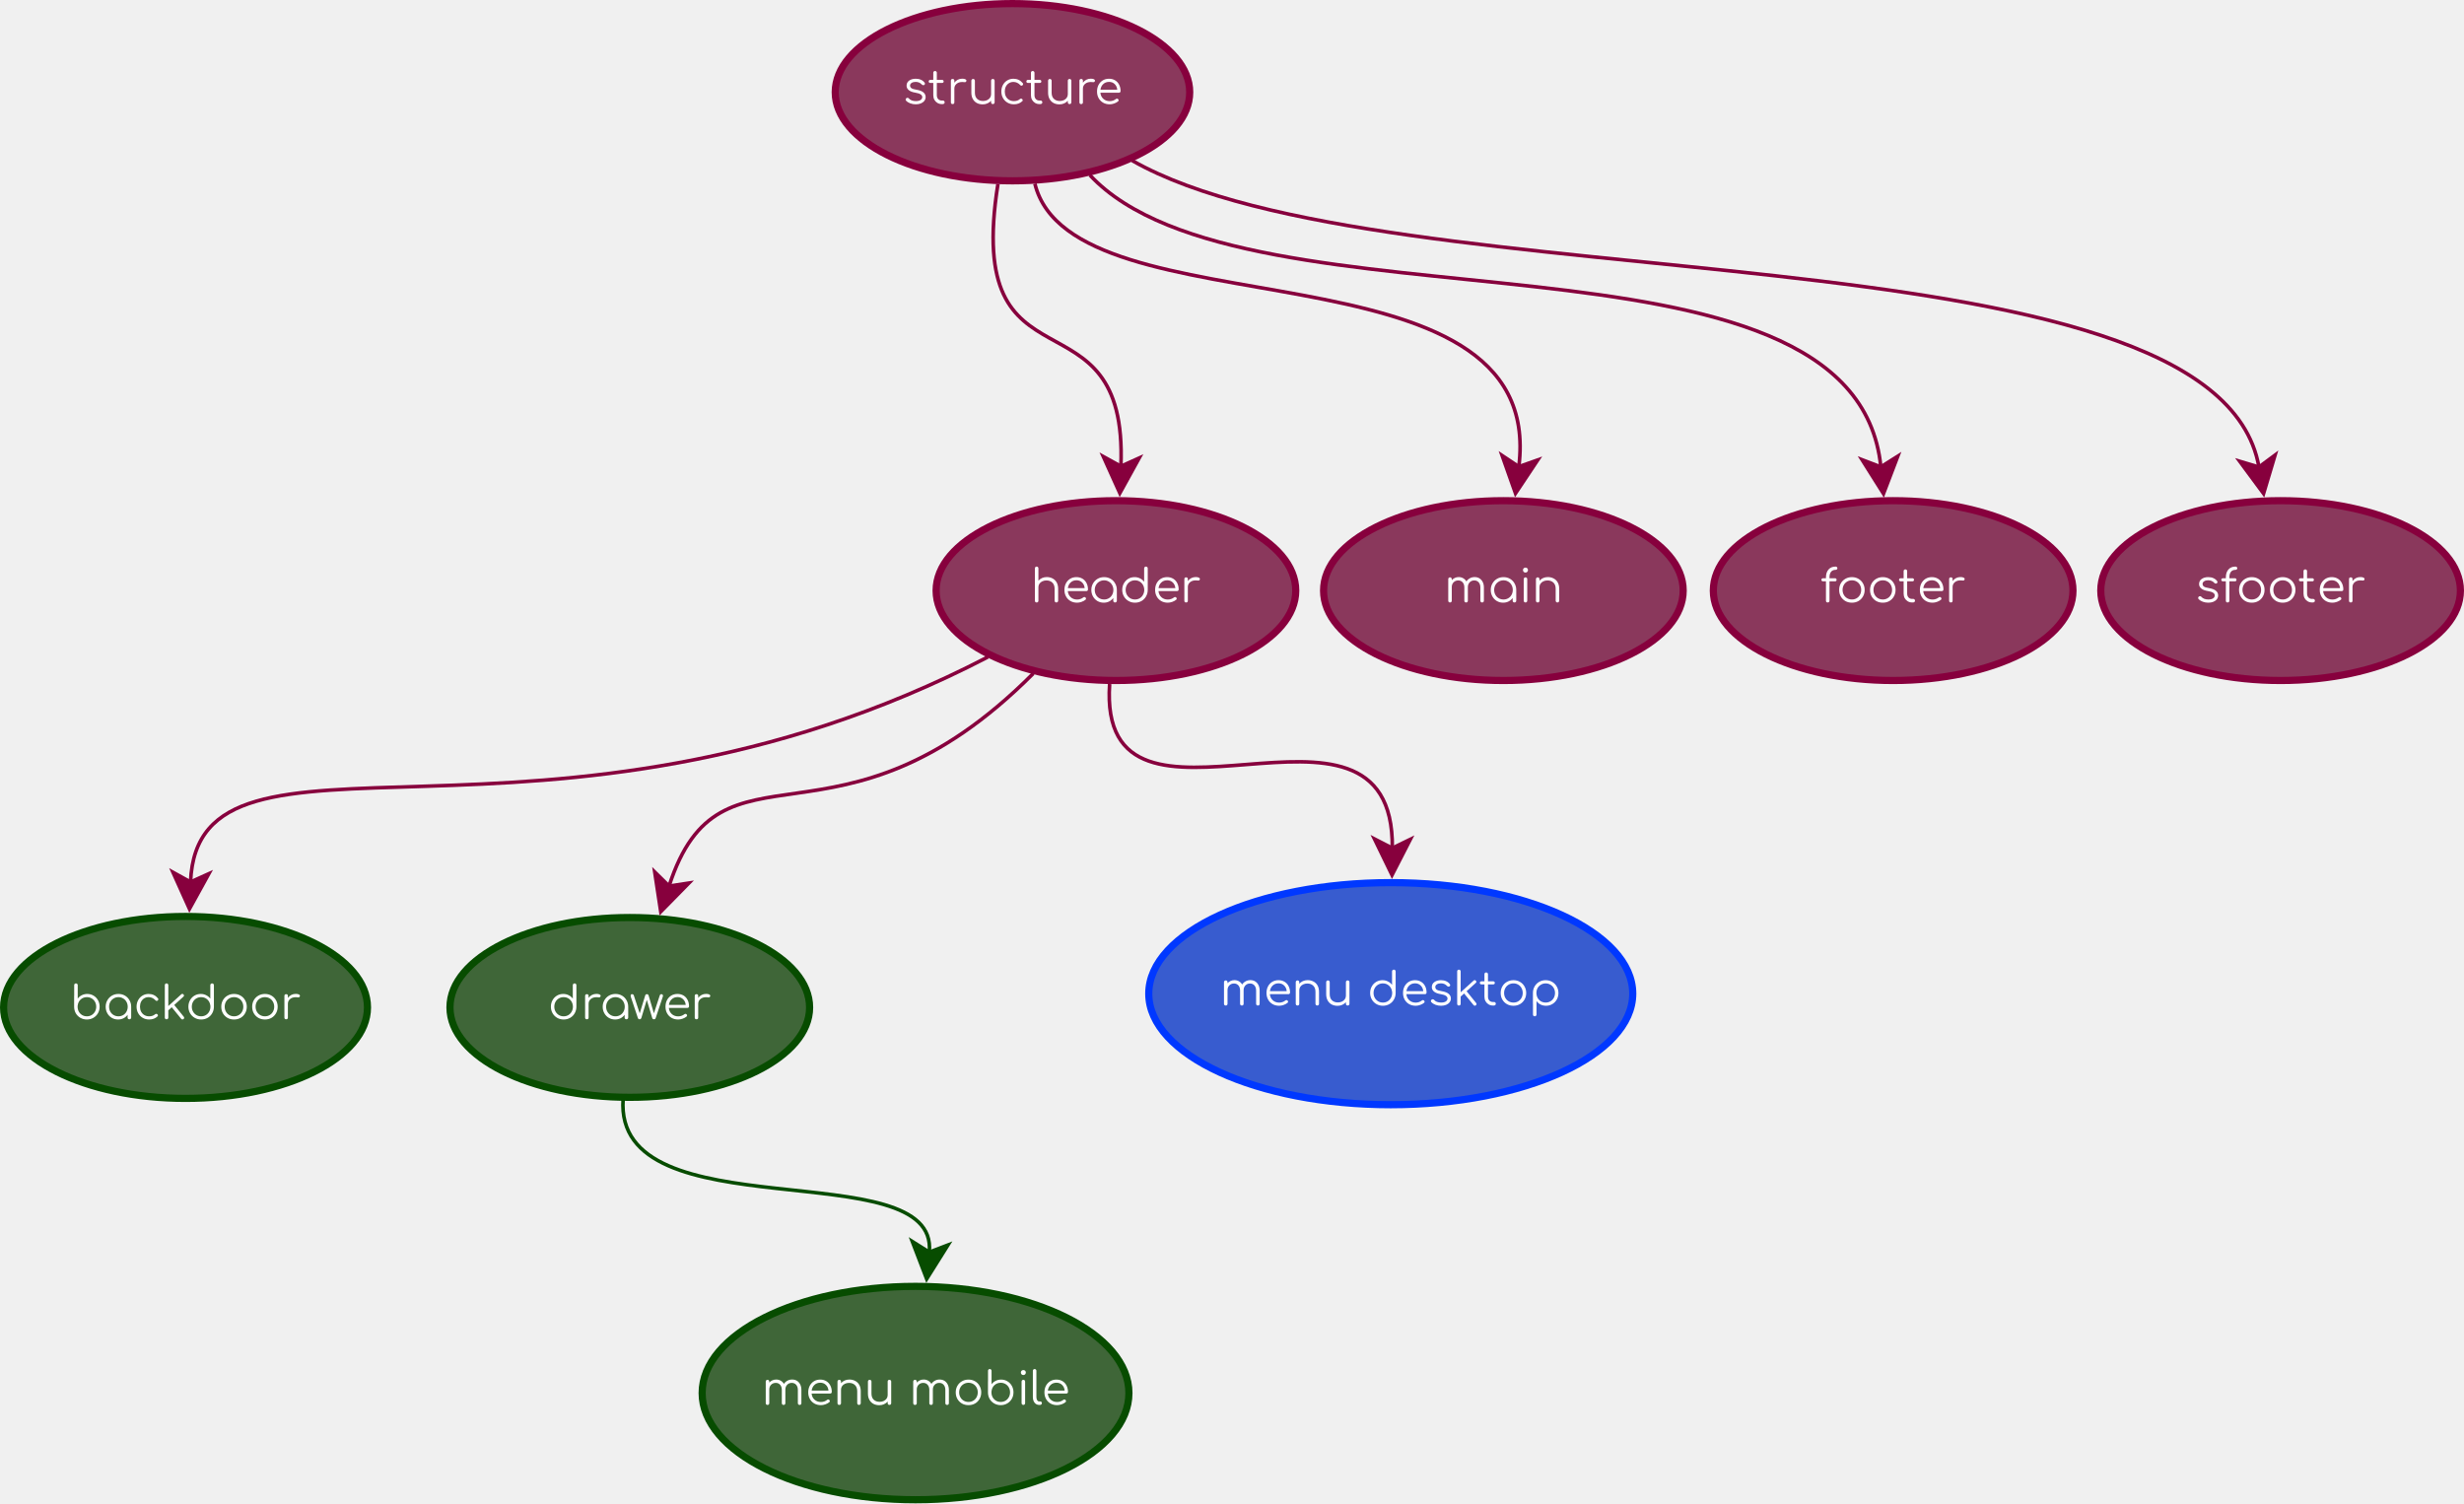
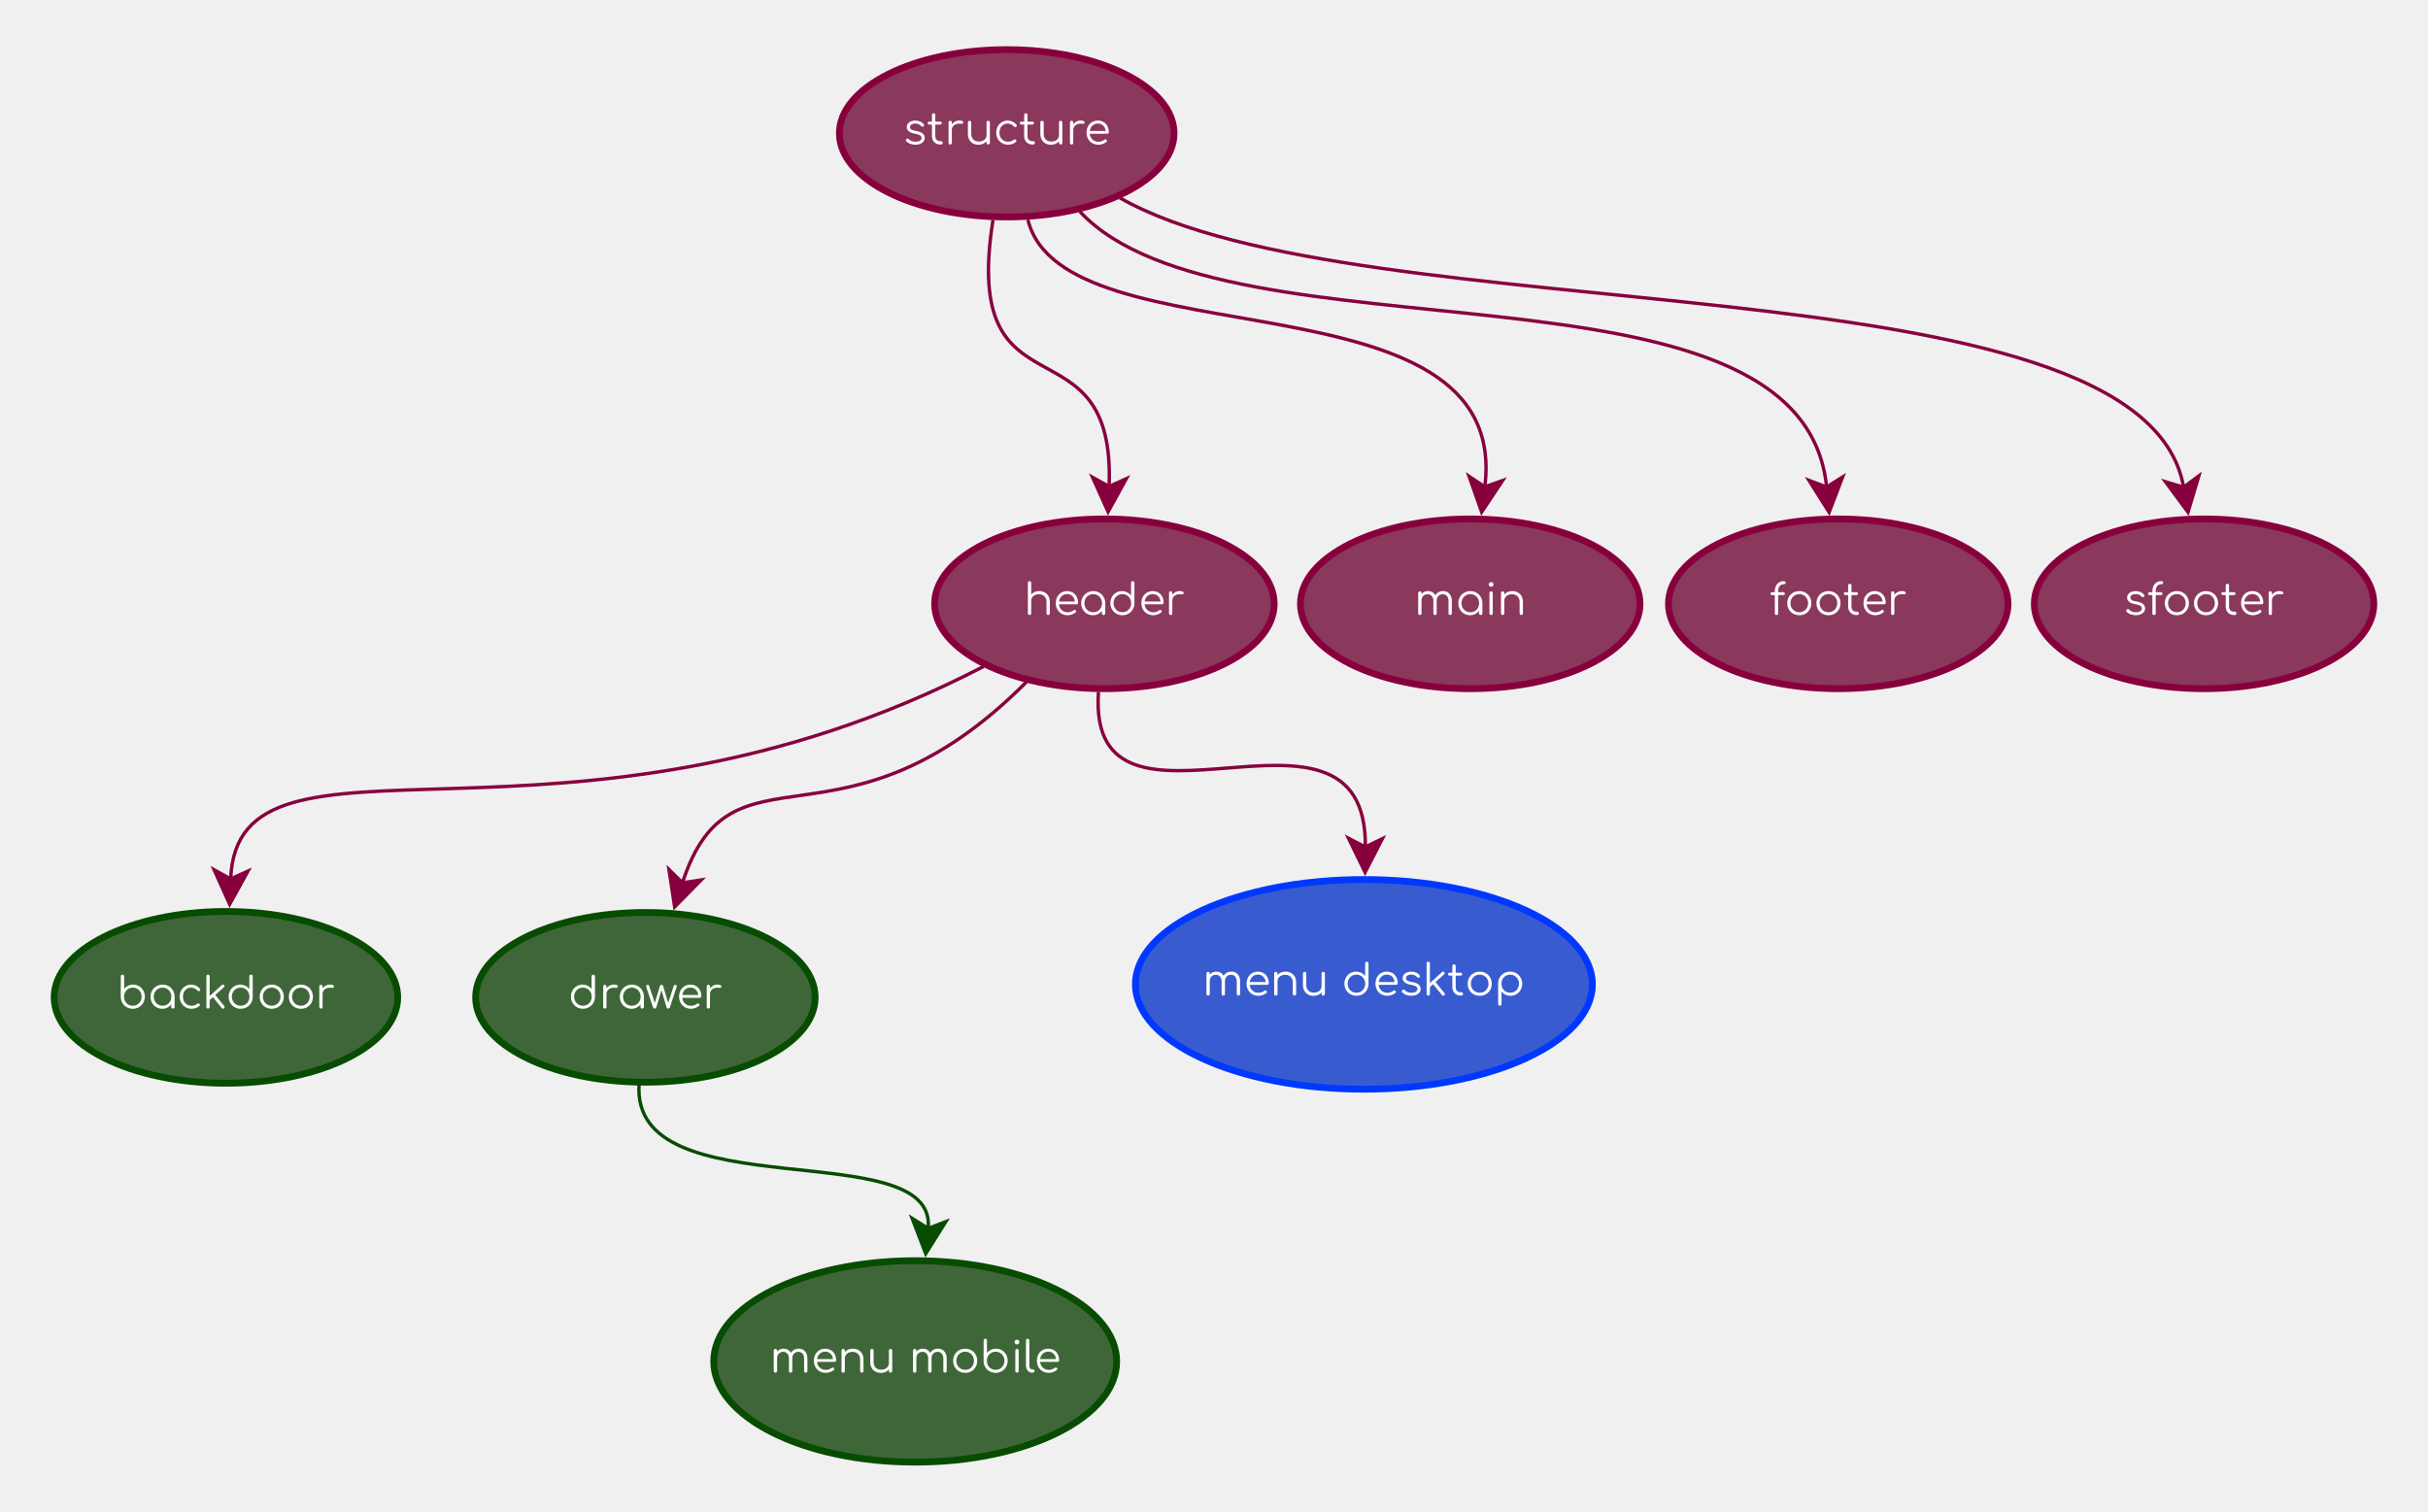
- <svg xmlns="http://www.w3.org/2000/svg" xmlns:xlink="http://www.w3.org/1999/xlink" width="686.801pt" height="419.035pt" viewBox="0 0 686.801 419.035" version="1.1" id="svg278">
+ <svg xmlns="http://www.w3.org/2000/svg" xmlns:xlink="http://www.w3.org/1999/xlink" width="716.772pt" height="446.337pt" viewBox="0 0 716.772 446.337" version="1.1" id="svg278">
  <defs id="defs67">
    <g id="g65">
      <symbol overflow="visible" id="glyph0-0">
        <path style="stroke:none" d="m 7.125,-10 c 0.102,0 0.191,0.039 0.266,0.109 C 7.461,-9.816 7.5,-9.727 7.5,-9.625 v 9.25 c 0,0.105 -0.039,0.195 -0.109,0.266 C 7.316,-0.035 7.227,0 7.125,0 H 0.875 C 0.758,0 0.664,-0.035 0.594,-0.109 0.531,-0.18 0.5,-0.27 0.5,-0.375 v -9.25 C 0.5,-9.727 0.531,-9.816 0.594,-9.891 0.664,-9.961 0.758,-10 0.875,-10 Z M 1.188,-9.297 V -0.688 h 5.625 v -8.609 z m 4.016,2.719 c 0,-0.312 -0.117,-0.57 -0.344,-0.781 -0.219,-0.207 -0.5,-0.312 -0.844,-0.312 -0.367,0 -0.664,0.117 -0.891,0.344 -0.219,0.219 -0.328,0.516 -0.328,0.891 0,0.117 -0.039,0.211 -0.109,0.281 -0.074,0.074 -0.168,0.109 -0.281,0.109 -0.117,0 -0.211,-0.035 -0.281,-0.109 -0.074,-0.07 -0.109,-0.164 -0.109,-0.281 0,-0.582 0.188,-1.055 0.562,-1.422 0.375,-0.363 0.852,-0.547 1.438,-0.547 0.562,0 1.023,0.18 1.391,0.531 0.375,0.344 0.562,0.789 0.562,1.328 C 5.969,-6.254 5.914,-6 5.812,-5.781 5.707,-5.562 5.586,-5.383 5.453,-5.25 c -0.125,0.137 -0.355,0.359 -0.688,0.672 -0.25,0.23 -0.375,0.547 -0.375,0.953 0,0.117 -0.043,0.215 -0.125,0.297 C 4.191,-3.254 4.102,-3.219 4,-3.219 3.883,-3.219 3.785,-3.254 3.703,-3.328 3.629,-3.41 3.594,-3.508 3.594,-3.625 c 0,-0.238 0.055,-0.488 0.172,-0.75 0.113,-0.258 0.266,-0.477 0.453,-0.656 l 0.203,-0.172 c 0.27,-0.25 0.469,-0.469 0.594,-0.656 0.125,-0.188 0.188,-0.426 0.188,-0.719 z M 4,-2.766 c 0.145,0 0.27,0.059 0.375,0.172 0.113,0.105 0.172,0.23 0.172,0.375 0,0.156 -0.059,0.293 -0.172,0.406 -0.105,0.105 -0.23,0.156 -0.375,0.156 -0.156,0 -0.293,-0.051 -0.406,-0.156 -0.105,-0.113 -0.156,-0.25 -0.156,-0.406 0,-0.145 0.051,-0.27 0.156,-0.375 C 3.707,-2.707 3.844,-2.766 4,-2.766 Z m 0,0" id="path2" />
      </symbol>
      <symbol overflow="visible" id="glyph0-1">
        <path style="stroke:none" d="m 3.594,0.062 c -0.531,0 -1.043,-0.086 -1.531,-0.266 -0.48,-0.176 -0.871,-0.426 -1.172,-0.75 -0.086,-0.102 -0.125,-0.203 -0.125,-0.297 0,-0.145 0.066,-0.273 0.203,-0.391 C 1.07,-1.711 1.18,-1.75 1.297,-1.75 c 0.145,0 0.266,0.059 0.359,0.172 0.207,0.242 0.477,0.43 0.812,0.562 0.344,0.125 0.719,0.188 1.125,0.188 0.594,0 1.039,-0.102 1.344,-0.312 C 5.238,-1.348 5.395,-1.613 5.406,-1.938 5.406,-2.25 5.254,-2.504 4.953,-2.703 4.648,-2.91 4.176,-3.066 3.531,-3.172 2.695,-3.305 2.07,-3.539 1.656,-3.875 c -0.418,-0.344 -0.625,-0.754 -0.625,-1.234 0,-0.625 0.238,-1.102 0.719,-1.438 0.488,-0.344 1.098,-0.516 1.828,-0.516 0.562,0 1.051,0.102 1.469,0.297 0.414,0.188 0.75,0.453 1,0.797 0.07,0.105 0.109,0.199 0.109,0.281 0,0.148 -0.07,0.262 -0.203,0.344 -0.062,0.055 -0.148,0.078 -0.25,0.078 -0.18,0 -0.324,-0.066 -0.438,-0.203 -0.43,-0.477 -1,-0.719 -1.719,-0.719 -0.469,0 -0.844,0.102 -1.125,0.297 C 2.141,-5.703 2,-5.461 2,-5.172 c 0,0.312 0.129,0.562 0.391,0.75 0.27,0.18 0.738,0.32 1.406,0.422 0.914,0.156 1.566,0.414 1.953,0.766 0.395,0.344 0.594,0.773 0.594,1.281 0,0.387 -0.121,0.734 -0.359,1.047 -0.23,0.305 -0.555,0.543 -0.969,0.719 -0.418,0.168 -0.891,0.25 -1.422,0.25 z m 0,0" id="path5" />
      </symbol>
      <symbol overflow="visible" id="glyph0-2">
        <path style="stroke:none" d="m 4.234,-0.984 c 0.133,0 0.242,0.047 0.328,0.141 0.094,0.094 0.141,0.215 0.141,0.359 0,0.137 -0.055,0.25 -0.156,0.344 C 4.441,-0.047 4.312,0 4.156,0 H 3.891 C 3.441,0 3.035,-0.109 2.672,-0.328 2.316,-0.547 2.035,-0.836 1.828,-1.203 1.629,-1.578 1.531,-2 1.531,-2.469 V -5.891 H 0.703 C 0.566,-5.891 0.457,-5.926 0.375,-6 0.289,-6.082 0.25,-6.188 0.25,-6.312 0.25,-6.438 0.289,-6.539 0.375,-6.625 0.457,-6.707 0.566,-6.75 0.703,-6.75 H 1.531 v -1.984 c 0,-0.133 0.039,-0.25 0.125,-0.344 0.094,-0.094 0.211,-0.141 0.359,-0.141 0.145,0 0.266,0.047 0.359,0.141 0.094,0.094 0.141,0.211 0.141,0.344 V -6.75 H 3.969 c 0.133,0 0.242,0.043 0.328,0.125 0.082,0.086 0.125,0.188 0.125,0.312 0,0.125 -0.043,0.23 -0.125,0.312 -0.086,0.074 -0.195,0.109 -0.328,0.109 H 2.516 v 3.422 c 0,0.438 0.125,0.797 0.375,1.078 0.258,0.273 0.594,0.406 1,0.406 z m 0,0" id="path8" />
      </symbol>
      <symbol overflow="visible" id="glyph0-3">
        <path style="stroke:none" d="m 4.312,-7.078 c 0.352,0 0.633,0.047 0.844,0.141 0.219,0.094 0.328,0.227 0.328,0.391 0,0.055 -0.008,0.094 -0.016,0.125 -0.043,0.117 -0.102,0.199 -0.172,0.25 -0.062,0.043 -0.164,0.062 -0.297,0.062 -0.074,0 -0.203,-0.008 -0.391,-0.031 -0.074,-0.008 -0.18,-0.016 -0.312,-0.016 -0.637,0 -1.156,0.172 -1.562,0.516 C 2.328,-5.297 2.125,-4.852 2.125,-4.312 v 3.828 C 2.125,-0.328 2.082,-0.207 2,-0.125 1.914,-0.039 1.797,0 1.641,0 1.484,0 1.363,-0.039 1.281,-0.125 1.195,-0.207 1.156,-0.328 1.156,-0.484 v -6.031 c 0,-0.156 0.039,-0.273 0.125,-0.359 C 1.363,-6.957 1.484,-7 1.641,-7 1.797,-7 1.914,-6.957 2,-6.875 c 0.082,0.086 0.125,0.203 0.125,0.359 v 0.562 c 0.25,-0.352 0.562,-0.629 0.938,-0.828 0.383,-0.195 0.801,-0.297 1.25,-0.297 z m 0,0" id="path11" />
      </symbol>
      <symbol overflow="visible" id="glyph0-4">
        <path style="stroke:none" d="m 7.016,-7 c 0.145,0 0.266,0.047 0.359,0.141 0.094,0.086 0.141,0.199 0.141,0.344 V -0.5 c 0,0.148 -0.047,0.266 -0.141,0.359 C 7.281,-0.047 7.16,0 7.016,0 6.867,0 6.75,-0.047 6.656,-0.141 6.57,-0.234 6.531,-0.352 6.531,-0.5 V -0.938 C 6.25,-0.613 5.906,-0.363 5.5,-0.188 5.102,-0.008 4.672,0.078 4.203,0.078 c -0.617,0 -1.164,-0.125 -1.641,-0.375 -0.48,-0.258 -0.855,-0.633 -1.125,-1.125 C 1.164,-1.91 1.031,-2.5 1.031,-3.188 v -3.328 c 0,-0.133 0.047,-0.25 0.141,-0.344 C 1.266,-6.953 1.379,-7 1.516,-7 1.66,-7 1.781,-6.953 1.875,-6.859 c 0.094,0.094 0.141,0.211 0.141,0.344 V -3.188 c 0,0.762 0.207,1.34 0.625,1.734 0.426,0.398 0.977,0.594 1.656,0.594 0.414,0 0.789,-0.078 1.125,-0.234 0.344,-0.164 0.613,-0.391 0.812,-0.672 C 6.43,-2.055 6.531,-2.375 6.531,-2.719 v -3.797 c 0,-0.145 0.039,-0.258 0.125,-0.344 C 6.75,-6.953 6.867,-7 7.016,-7 Z m 0,0" id="path14" />
      </symbol>
      <symbol overflow="visible" id="glyph0-5">
        <path style="stroke:none" d="m 4.281,0.062 c -0.668,0 -1.266,-0.156 -1.797,-0.469 -0.531,-0.312 -0.949,-0.738 -1.25,-1.281 C 0.93,-2.227 0.781,-2.832 0.781,-3.5 c 0,-0.676 0.145,-1.285 0.438,-1.828 0.289,-0.539 0.691,-0.961 1.203,-1.266 0.508,-0.312 1.082,-0.469 1.719,-0.469 1.07,0 1.941,0.414 2.609,1.234 0.062,0.074 0.094,0.164 0.094,0.266 0,0.137 -0.074,0.258 -0.219,0.359 C 6.551,-5.148 6.473,-5.125 6.391,-5.125 c -0.137,0 -0.262,-0.066 -0.375,-0.203 -0.262,-0.281 -0.547,-0.488 -0.859,-0.625 -0.305,-0.145 -0.641,-0.219 -1.016,-0.219 -0.469,0 -0.887,0.117 -1.25,0.344 C 2.523,-5.598 2.238,-5.281 2.031,-4.875 1.832,-4.469 1.734,-4.008 1.734,-3.5 c 0,0.512 0.102,0.969 0.312,1.375 0.219,0.406 0.52,0.727 0.906,0.953 0.383,0.23 0.828,0.344 1.328,0.344 0.676,0 1.223,-0.18 1.641,-0.547 0.113,-0.094 0.227,-0.141 0.344,-0.141 0.102,0 0.195,0.031 0.281,0.094 0.125,0.105 0.188,0.219 0.188,0.344 0,0.117 -0.043,0.211 -0.125,0.281 C 5.992,-0.223 5.219,0.062 4.281,0.062 Z m 0,0" id="path17" />
      </symbol>
      <symbol overflow="visible" id="glyph0-6">
        <path style="stroke:none" d="m 4.141,-7.062 c 0.625,0 1.18,0.148 1.672,0.438 0.488,0.293 0.863,0.699 1.125,1.219 0.27,0.523 0.406,1.117 0.406,1.781 0,0.137 -0.043,0.246 -0.125,0.328 -0.086,0.086 -0.195,0.125 -0.328,0.125 H 1.719 c 0.062,0.699 0.332,1.266 0.812,1.703 0.477,0.438 1.078,0.656 1.797,0.656 0.301,0 0.609,-0.051 0.922,-0.156 0.312,-0.113 0.562,-0.25 0.75,-0.406 0.113,-0.094 0.227,-0.141 0.344,-0.141 0.094,0 0.188,0.039 0.281,0.109 0.113,0.105 0.172,0.219 0.172,0.344 0,0.117 -0.047,0.215 -0.141,0.297 -0.281,0.242 -0.641,0.438 -1.078,0.594 -0.438,0.156 -0.855,0.234 -1.25,0.234 -0.688,0 -1.305,-0.148 -1.844,-0.453 -0.531,-0.301 -0.949,-0.723 -1.25,-1.266 C 0.93,-2.195 0.781,-2.812 0.781,-3.5 c 0,-0.688 0.141,-1.301 0.422,-1.844 0.289,-0.539 0.688,-0.961 1.188,-1.266 0.508,-0.301 1.094,-0.453 1.75,-0.453 z m 0,0.875 c -0.656,0 -1.199,0.203 -1.625,0.609 C 2.086,-5.18 1.828,-4.656 1.734,-4 h 4.688 C 6.359,-4.656 6.117,-5.18 5.703,-5.578 5.297,-5.984 4.773,-6.188 4.141,-6.188 Z m 0,0" id="path20" />
      </symbol>
      <symbol overflow="visible" id="glyph0-7">
        <path style="stroke:none" d="m 4.469,-7.078 c 0.602,0 1.145,0.133 1.625,0.391 0.488,0.25 0.867,0.621 1.141,1.109 0.27,0.492 0.406,1.078 0.406,1.766 v 3.328 c 0,0.137 -0.047,0.25 -0.141,0.344 C 7.406,-0.047 7.289,0 7.156,0 7.008,0 6.891,-0.047 6.797,-0.141 6.703,-0.234 6.656,-0.348 6.656,-0.484 V -3.812 c 0,-0.758 -0.215,-1.336 -0.641,-1.734 -0.418,-0.395 -0.969,-0.594 -1.656,-0.594 -0.418,0 -0.797,0.086 -1.141,0.25 -0.336,0.156 -0.602,0.383 -0.797,0.672 -0.188,0.281 -0.281,0.594 -0.281,0.938 v 3.797 C 2.141,-0.336 2.094,-0.219 2,-0.125 1.914,-0.039 1.801,0 1.656,0 1.508,0 1.391,-0.039 1.297,-0.125 1.203,-0.219 1.156,-0.336 1.156,-0.484 V -9.5 c 0,-0.145 0.047,-0.266 0.141,-0.359 C 1.391,-9.953 1.508,-10 1.656,-10 1.801,-10 1.914,-9.953 2,-9.859 2.094,-9.766 2.141,-9.645 2.141,-9.5 v 3.438 C 2.422,-6.383 2.758,-6.633 3.156,-6.812 3.562,-6.988 4,-7.078 4.469,-7.078 Z m 0,0" id="path23" />
      </symbol>
      <symbol overflow="visible" id="glyph0-8">
        <path style="stroke:none" d="m 4.344,-7.062 c 0.664,0 1.27,0.156 1.812,0.469 0.539,0.312 0.961,0.746 1.266,1.297 0.312,0.543 0.469,1.141 0.469,1.797 v 3.016 c 0,0.137 -0.047,0.25 -0.141,0.344 C 7.656,-0.047 7.535,0 7.391,0 7.242,0 7.125,-0.039 7.031,-0.125 6.938,-0.219 6.891,-0.336 6.891,-0.484 V -1.25 C 6.598,-0.844 6.219,-0.52 5.75,-0.281 5.289,-0.051 4.785,0.062 4.234,0.062 3.586,0.062 3,-0.094 2.469,-0.406 1.945,-0.719 1.535,-1.145 1.234,-1.688 0.93,-2.227 0.781,-2.832 0.781,-3.5 0.781,-4.156 0.938,-4.754 1.25,-5.297 1.562,-5.848 1.988,-6.281 2.531,-6.594 3.07,-6.906 3.676,-7.062 4.344,-7.062 Z m 0,6.234 c 0.477,0 0.914,-0.113 1.312,-0.344 C 6.051,-1.398 6.359,-1.719 6.578,-2.125 6.805,-2.531 6.922,-2.988 6.922,-3.5 6.922,-4 6.805,-4.453 6.578,-4.859 6.359,-5.266 6.051,-5.582 5.656,-5.812 5.258,-6.051 4.82,-6.172 4.344,-6.172 c -0.492,0 -0.934,0.121 -1.328,0.359 -0.398,0.23 -0.711,0.547 -0.938,0.953 C 1.848,-4.453 1.734,-4 1.734,-3.5 c 0,0.512 0.113,0.969 0.344,1.375 0.227,0.406 0.539,0.727 0.938,0.953 0.395,0.23 0.836,0.344 1.328,0.344 z m 0,0" id="path26" />
      </symbol>
      <symbol overflow="visible" id="glyph0-9">
        <path style="stroke:none" d="m 7.891,-6.625 c 0,0.023 0,0.059 0,0.109 V -3.5 c 0,0.656 -0.156,1.262 -0.469,1.812 C 7.117,-1.145 6.695,-0.719 6.156,-0.406 5.613,-0.094 5.008,0.062 4.344,0.062 3.676,0.062 3.07,-0.094 2.531,-0.406 1.988,-0.719 1.562,-1.145 1.25,-1.688 0.938,-2.238 0.781,-2.844 0.781,-3.5 c 0,-0.664 0.148,-1.27 0.453,-1.812 C 1.535,-5.852 1.945,-6.281 2.469,-6.594 3,-6.906 3.586,-7.062 4.234,-7.062 4.785,-7.062 5.289,-6.941 5.75,-6.703 6.219,-6.473 6.598,-6.156 6.891,-5.75 V -9.5 c 0,-0.145 0.047,-0.266 0.141,-0.359 C 7.125,-9.953 7.242,-10 7.391,-10 7.535,-10 7.656,-9.953 7.75,-9.859 7.844,-9.766 7.891,-9.645 7.891,-9.5 Z M 4.344,-0.828 c 0.477,0 0.914,-0.113 1.312,-0.344 0.395,-0.238 0.703,-0.562 0.922,-0.969 C 6.805,-2.547 6.922,-3 6.922,-3.5 c 0,-0.145 -0.008,-0.254 -0.016,-0.328 C 6.895,-3.848 6.891,-3.867 6.891,-3.891 6.805,-4.555 6.523,-5.102 6.047,-5.531 5.578,-5.957 5.008,-6.172 4.344,-6.172 c -0.492,0 -0.934,0.117 -1.328,0.344 -0.398,0.23 -0.711,0.547 -0.938,0.953 -0.23,0.406 -0.344,0.867 -0.344,1.375 0,0.5 0.113,0.953 0.344,1.359 0.227,0.406 0.539,0.73 0.938,0.969 0.395,0.23 0.836,0.344 1.328,0.344 z m 0,0" id="path29" />
      </symbol>
      <symbol overflow="visible" id="glyph0-10">
        <path style="stroke:none" d="m 8.516,-7.078 c 0.508,0 0.957,0.121 1.344,0.359 0.383,0.242 0.688,0.578 0.906,1.016 0.219,0.438 0.328,0.949 0.328,1.531 v 3.688 c 0,0.148 -0.047,0.266 -0.141,0.359 C 10.867,-0.039 10.754,0 10.609,0 10.461,0 10.344,-0.039 10.25,-0.125 10.156,-0.219 10.109,-0.336 10.109,-0.484 v -3.688 c 0,-0.602 -0.156,-1.082 -0.469,-1.438 -0.312,-0.352 -0.719,-0.531 -1.219,-0.531 -0.543,0 -0.98,0.184 -1.312,0.547 C 6.773,-5.238 6.613,-4.773 6.625,-4.203 v 3.719 C 6.625,-0.336 6.578,-0.219 6.484,-0.125 6.398,-0.039 6.285,0 6.141,0 5.992,0 5.875,-0.039 5.781,-0.125 5.688,-0.219 5.641,-0.336 5.641,-0.484 v -3.688 c 0,-0.602 -0.156,-1.082 -0.469,-1.438 -0.312,-0.352 -0.719,-0.531 -1.219,-0.531 -0.531,0 -0.969,0.18 -1.312,0.531 -0.336,0.344 -0.5,0.789 -0.5,1.328 v 3.797 C 2.141,-0.336 2.094,-0.219 2,-0.125 1.914,-0.039 1.801,0 1.656,0 1.508,0 1.391,-0.039 1.297,-0.125 1.203,-0.219 1.156,-0.336 1.156,-0.484 V -6.5 c 0,-0.145 0.047,-0.266 0.141,-0.359 C 1.391,-6.953 1.508,-7 1.656,-7 1.801,-7 1.914,-6.953 2,-6.859 2.094,-6.766 2.141,-6.645 2.141,-6.5 v 0.281 c 0.238,-0.27 0.52,-0.477 0.844,-0.625 C 3.316,-7 3.676,-7.078 4.062,-7.078 c 0.469,0 0.891,0.109 1.266,0.328 C 5.703,-6.539 6,-6.242 6.219,-5.859 6.469,-6.242 6.789,-6.539 7.188,-6.75 7.582,-6.969 8.023,-7.078 8.516,-7.078 Z m 0,0" id="path32" />
      </symbol>
      <symbol overflow="visible" id="glyph0-11">
        <path style="stroke:none" d="M 1.859,0 C 1.711,0 1.594,-0.047 1.5,-0.141 1.406,-0.234 1.359,-0.352 1.359,-0.5 v -6 C 1.359,-6.645 1.406,-6.766 1.5,-6.859 1.594,-6.953 1.711,-7 1.859,-7 c 0.145,0 0.258,0.047 0.344,0.141 0.094,0.094 0.141,0.215 0.141,0.359 v 6 c 0,0.148 -0.047,0.266 -0.141,0.359 C 2.117,-0.047 2.004,0 1.859,0 Z M 1.844,-8.328 c -0.199,0 -0.367,-0.066 -0.5,-0.203 -0.125,-0.133 -0.188,-0.301 -0.188,-0.5 0,-0.207 0.066,-0.375 0.203,-0.5 0.133,-0.125 0.301,-0.188 0.5,-0.188 0.188,0 0.348,0.062 0.484,0.188 0.133,0.125 0.203,0.293 0.203,0.5 0,0.199 -0.07,0.367 -0.203,0.5 -0.137,0.137 -0.305,0.203 -0.5,0.203 z m 0,0" id="path35" />
      </symbol>
      <symbol overflow="visible" id="glyph0-12">
        <path style="stroke:none" d="m 4.469,-7.078 c 0.602,0 1.145,0.133 1.625,0.391 0.488,0.25 0.867,0.621 1.141,1.109 0.27,0.492 0.406,1.078 0.406,1.766 v 3.328 c 0,0.137 -0.047,0.25 -0.141,0.344 C 7.406,-0.047 7.289,0 7.156,0 7.008,0 6.891,-0.047 6.797,-0.141 6.703,-0.234 6.656,-0.348 6.656,-0.484 V -3.812 c 0,-0.758 -0.215,-1.336 -0.641,-1.734 -0.418,-0.395 -0.969,-0.594 -1.656,-0.594 -0.418,0 -0.797,0.086 -1.141,0.25 -0.336,0.156 -0.602,0.383 -0.797,0.672 -0.188,0.281 -0.281,0.594 -0.281,0.938 v 3.797 C 2.141,-0.336 2.094,-0.219 2,-0.125 1.914,-0.039 1.801,0 1.656,0 1.508,0 1.391,-0.039 1.297,-0.125 1.203,-0.219 1.156,-0.336 1.156,-0.484 V -6.5 c 0,-0.145 0.047,-0.266 0.141,-0.359 C 1.391,-6.953 1.508,-7 1.656,-7 1.801,-7 1.914,-6.953 2,-6.859 2.094,-6.766 2.141,-6.645 2.141,-6.5 v 0.438 C 2.422,-6.383 2.758,-6.633 3.156,-6.812 3.562,-6.988 4,-7.078 4.469,-7.078 Z m 0,0" id="path38" />
      </symbol>
      <symbol overflow="visible" id="glyph0-13">
        <path style="stroke:none" d="m 4.234,-9.094 c -0.562,0 -0.992,0.188 -1.281,0.562 -0.281,0.375 -0.422,0.875 -0.422,1.5 V -6.75 H 4.062 c 0.145,0 0.254,0.043 0.328,0.125 0.082,0.086 0.125,0.188 0.125,0.312 0,0.125 -0.043,0.23 -0.125,0.312 C 4.316,-5.926 4.207,-5.891 4.062,-5.891 H 2.531 V -0.5 c 0,0.156 -0.047,0.281 -0.141,0.375 C 2.305,-0.039 2.18,0 2.016,0 c -0.137,0 -0.25,-0.039 -0.344,-0.125 -0.086,-0.094 -0.125,-0.219 -0.125,-0.375 v -5.391 h -0.812 C 0.598,-5.891 0.488,-5.926 0.406,-6 c -0.086,-0.082 -0.125,-0.188 -0.125,-0.312 0,-0.125 0.039,-0.227 0.125,-0.312 0.082,-0.082 0.191,-0.125 0.328,-0.125 h 0.812 v -0.234 c 0,-0.914 0.234,-1.645 0.703,-2.188 C 2.719,-9.723 3.379,-10 4.234,-10 4.379,-10 4.5,-9.953 4.594,-9.859 c 0.094,0.086 0.141,0.188 0.141,0.312 0,0.125 -0.047,0.234 -0.141,0.328 -0.094,0.086 -0.215,0.125 -0.359,0.125 z m 0,0" id="path41" />
      </symbol>
      <symbol overflow="visible" id="glyph0-14">
        <path style="stroke:none" d="m 4.344,0.062 c -0.68,0 -1.289,-0.148 -1.828,-0.453 -0.543,-0.312 -0.969,-0.738 -1.281,-1.281 C 0.93,-2.211 0.781,-2.82 0.781,-3.5 c 0,-0.664 0.148,-1.27 0.453,-1.812 0.312,-0.551 0.738,-0.977 1.281,-1.281 0.539,-0.312 1.148,-0.469 1.828,-0.469 0.664,0 1.27,0.156 1.812,0.469 0.539,0.305 0.961,0.73 1.266,1.281 0.312,0.543 0.469,1.148 0.469,1.812 0,0.68 -0.156,1.289 -0.469,1.828 -0.305,0.543 -0.727,0.969 -1.266,1.281 C 5.613,-0.086 5.008,0.062 4.344,0.062 Z m 0,-0.891 c 0.488,0 0.926,-0.113 1.312,-0.344 0.395,-0.227 0.703,-0.547 0.922,-0.953 0.227,-0.406 0.344,-0.863 0.344,-1.375 0,-0.508 -0.117,-0.969 -0.344,-1.375 -0.219,-0.406 -0.527,-0.723 -0.922,-0.953 -0.387,-0.227 -0.824,-0.344 -1.312,-0.344 -0.492,0 -0.934,0.117 -1.328,0.344 -0.398,0.23 -0.711,0.547 -0.938,0.953 -0.23,0.406 -0.344,0.867 -0.344,1.375 0,0.512 0.113,0.969 0.344,1.375 0.227,0.406 0.539,0.727 0.938,0.953 0.395,0.23 0.836,0.344 1.328,0.344 z m 0,0" id="path44" />
      </symbol>
      <symbol overflow="visible" id="glyph0-15">
        <path style="stroke:none" d="m 4.812,-7.062 c 0.645,0 1.227,0.156 1.75,0.469 0.531,0.312 0.945,0.742 1.25,1.281 0.301,0.543 0.453,1.148 0.453,1.812 0,0.656 -0.156,1.262 -0.469,1.812 -0.312,0.543 -0.742,0.969 -1.281,1.281 -0.543,0.312 -1.148,0.469 -1.812,0.469 -0.656,0 -1.262,-0.156 -1.812,-0.469 C 2.348,-0.719 1.922,-1.145 1.609,-1.688 1.305,-2.238 1.156,-2.844 1.156,-3.5 v -3.016 c 0,-0.051 0.004,-0.086 0.016,-0.109 V -9.5 c 0,-0.145 0.039,-0.266 0.125,-0.359 C 1.391,-9.953 1.508,-10 1.656,-10 c 0.145,0 0.266,0.047 0.359,0.141 0.094,0.094 0.141,0.215 0.141,0.359 v 3.75 C 2.445,-6.156 2.82,-6.473 3.281,-6.703 3.75,-6.941 4.258,-7.062 4.812,-7.062 Z m -0.109,6.234 c 0.488,0 0.93,-0.113 1.328,-0.344 0.395,-0.238 0.707,-0.562 0.938,-0.969 C 7.195,-2.547 7.312,-3 7.312,-3.5 c 0,-0.508 -0.117,-0.969 -0.344,-1.375 -0.23,-0.406 -0.543,-0.723 -0.938,-0.953 -0.398,-0.227 -0.84,-0.344 -1.328,-0.344 -0.668,0 -1.242,0.215 -1.719,0.641 -0.469,0.43 -0.746,0.977 -0.828,1.641 0,0.023 -0.008,0.043 -0.016,0.062 C 2.129,-3.754 2.125,-3.645 2.125,-3.5 c 0,0.5 0.109,0.953 0.328,1.359 0.227,0.406 0.539,0.73 0.938,0.969 0.395,0.23 0.832,0.344 1.312,0.344 z m 0,0" id="path47" />
      </symbol>
      <symbol overflow="visible" id="glyph0-16">
        <path style="stroke:none" d="m 6.438,-0.703 c 0.07,0.086 0.109,0.184 0.109,0.297 0,0.125 -0.059,0.242 -0.172,0.344 -0.105,0.07 -0.211,0.109 -0.312,0.109 -0.137,0 -0.25,-0.055 -0.344,-0.172 L 3.078,-3.359 2.125,-2.5 v 2.016 C 2.125,-0.336 2.078,-0.219 1.984,-0.125 1.898,-0.039 1.785,0 1.641,0 1.492,0 1.375,-0.039 1.281,-0.125 1.195,-0.219 1.156,-0.336 1.156,-0.484 v -9.031 c 0,-0.133 0.039,-0.25 0.125,-0.344 C 1.375,-9.953 1.492,-10 1.641,-10 c 0.145,0 0.258,0.047 0.344,0.141 0.094,0.094 0.141,0.211 0.141,0.344 V -3.688 l 3.609,-3.266 c 0.094,-0.082 0.195,-0.125 0.312,-0.125 0.125,0 0.227,0.055 0.312,0.156 0.094,0.117 0.141,0.219 0.141,0.312 0,0.117 -0.059,0.219 -0.172,0.312 l -2.547,2.312 z m 0,0" id="path50" />
      </symbol>
      <symbol overflow="visible" id="glyph0-17">
        <path style="stroke:none" d="m 8.812,-7 c 0.133,0 0.238,0.043 0.312,0.125 0.082,0.074 0.125,0.172 0.125,0.297 0,0.105 -0.016,0.195 -0.047,0.266 l -2,6 C 7.172,-0.219 7.113,-0.141 7.031,-0.078 6.945,-0.023 6.852,0 6.75,0 6.633,0 6.531,-0.023 6.438,-0.078 6.352,-0.141 6.297,-0.219 6.266,-0.312 L 4.734,-5.406 3.203,-0.312 C 3.16,-0.219 3.098,-0.141 3.016,-0.078 2.93,-0.023 2.836,0 2.734,0 2.629,0 2.535,-0.023 2.453,-0.078 2.367,-0.141 2.305,-0.219 2.266,-0.312 l -2,-6 C 0.242,-6.414 0.234,-6.504 0.234,-6.578 0.234,-6.859 0.367,-7 0.641,-7 0.879,-7 1.039,-6.875 1.125,-6.625 l 1.641,4.984 1.516,-4.969 c 0.031,-0.125 0.082,-0.219 0.156,-0.281 C 4.52,-6.961 4.629,-7 4.766,-7 c 0.125,0 0.227,0.039 0.312,0.109 0.082,0.062 0.141,0.156 0.172,0.281 L 6.719,-1.656 8.344,-6.625 C 8.426,-6.875 8.582,-7 8.812,-7 Z m 0,0" id="path53" />
      </symbol>
      <symbol overflow="visible" id="glyph0-18">
        <path style="stroke:none" d="" id="path56" />
      </symbol>
      <symbol overflow="visible" id="glyph0-19">
        <path style="stroke:none" d="m 4.703,-7.062 c 0.664,0 1.27,0.156 1.812,0.469 0.539,0.312 0.969,0.746 1.281,1.297 0.312,0.543 0.469,1.141 0.469,1.797 0,0.668 -0.152,1.273 -0.453,1.812 -0.305,0.543 -0.719,0.969 -1.25,1.281 C 6.039,-0.094 5.457,0.062 4.812,0.062 4.258,0.062 3.75,-0.051 3.281,-0.281 2.82,-0.52 2.445,-0.844 2.156,-1.25 V 2.5 c 0,0.145 -0.047,0.266 -0.141,0.359 C 1.922,2.953 1.801,3 1.656,3 1.508,3 1.391,2.953 1.297,2.859 1.211,2.766 1.172,2.645 1.172,2.5 V -0.375 C 1.16,-0.395 1.156,-0.43 1.156,-0.484 V -3.5 c 0,-0.656 0.148,-1.254 0.453,-1.797 0.312,-0.551 0.738,-0.984 1.281,-1.297 0.551,-0.312 1.156,-0.469 1.812,-0.469 z m 0,6.234 c 0.488,0 0.93,-0.113 1.328,-0.344 C 6.426,-1.398 6.738,-1.719 6.969,-2.125 7.195,-2.531 7.312,-2.988 7.312,-3.5 7.312,-4 7.195,-4.453 6.969,-4.859 6.738,-5.266 6.426,-5.582 6.031,-5.812 5.633,-6.051 5.191,-6.172 4.703,-6.172 c -0.48,0 -0.918,0.121 -1.312,0.359 -0.398,0.23 -0.711,0.547 -0.938,0.953 C 2.234,-4.453 2.125,-4 2.125,-3.5 c 0,0.148 0.004,0.258 0.016,0.328 0.008,0.023 0.016,0.043 0.016,0.062 0.082,0.668 0.359,1.215 0.828,1.641 0.477,0.43 1.051,0.641 1.719,0.641 z m 0,0" id="path59" />
      </symbol>
      <symbol overflow="visible" id="glyph0-20">
        <path style="stroke:none" d="M 2.656,0 C 2.133,0 1.707,-0.203 1.375,-0.609 1.051,-1.023 0.891,-1.562 0.891,-2.219 v -7.297 c 0,-0.133 0.047,-0.25 0.141,-0.344 C 1.125,-9.953 1.238,-10 1.375,-10 c 0.145,0 0.266,0.047 0.359,0.141 0.094,0.094 0.141,0.211 0.141,0.344 v 7.297 c 0,0.375 0.07,0.68 0.219,0.906 0.145,0.23 0.332,0.344 0.562,0.344 h 0.328 c 0.125,0 0.223,0.047 0.297,0.141 0.082,0.086 0.125,0.199 0.125,0.344 0,0.148 -0.059,0.266 -0.172,0.359 C 3.129,-0.039 2.992,0 2.828,0 Z m 0,0" id="path62" />
      </symbol>
    </g>
  </defs>
-   <g id="g1324" transform="translate(-0.9999912,-1.000001)">
+   <g id="g1324" transform="translate(13.98551,12.65076)">
    <path style="fill:#8a385c;fill-opacity:1;fill-rule:evenodd;stroke:#87003d;stroke-width:2;stroke-linecap:butt;stroke-linejoin:miter;stroke-miterlimit:10;stroke-opacity:1" d="m 332.613,26.703 c 0,13.641 -22.117,24.703 -49.402,24.703 -27.285,0 -49.406,-11.062 -49.406,-24.703 C 233.805,13.059 255.926,2 283.211,2 c 27.285,0 49.402,11.059 49.402,24.703" id="path71" />
    <g style="fill:#ffffff;fill-opacity:1" id="g91">
      <use xlink:href="#glyph0-1" x="252.664" y="30.011" id="use73" style="fill:#ffffff;fill-opacity:1" />
      <use xlink:href="#glyph0-2" x="259.609" y="30.011" id="use75" style="fill:#ffffff;fill-opacity:1" />
      <use xlink:href="#glyph0-3" x="264.886" y="30.011" id="use77" style="fill:#ffffff;fill-opacity:1" />
      <use xlink:href="#glyph0-4" x="270.72" y="30.011" id="use79" style="fill:#ffffff;fill-opacity:1" />
      <use xlink:href="#glyph0-5" x="279.331" y="30.011" id="use81" style="fill:#ffffff;fill-opacity:1" />
      <use xlink:href="#glyph0-2" x="286.831" y="30.011" id="use83" style="fill:#ffffff;fill-opacity:1" />
      <use xlink:href="#glyph0-4" x="292.109" y="30.011" id="use85" style="fill:#ffffff;fill-opacity:1" />
      <use xlink:href="#glyph0-3" x="300.72" y="30.011" id="use87" style="fill:#ffffff;fill-opacity:1" />
      <use xlink:href="#glyph0-6" x="305.997" y="30.011" id="use89" style="fill:#ffffff;fill-opacity:1" />
    </g>
    <path style="fill:#8a385c;fill-opacity:1;fill-rule:evenodd;stroke:#87003d;stroke-width:2;stroke-linecap:butt;stroke-linejoin:miter;stroke-miterlimit:10;stroke-opacity:1" d="m 362.172,165.621 c 0,13.84 -22.441,25.059 -50.121,25.059 -27.684,0 -50.125,-11.219 -50.125,-25.059 0,-13.84 22.441,-25.062 50.125,-25.062 27.68,0 50.121,11.223 50.121,25.062" id="path93" />
    <g style="fill:#ffffff;fill-opacity:1" id="g107">
      <use xlink:href="#glyph0-7" x="288.301" y="168.929" id="use95" style="fill:#ffffff;fill-opacity:1" />
      <use xlink:href="#glyph0-6" x="296.912" y="168.929" id="use97" style="fill:#ffffff;fill-opacity:1" />
      <use xlink:href="#glyph0-8" x="304.412" y="168.929" id="use99" style="fill:#ffffff;fill-opacity:1" />
      <use xlink:href="#glyph0-9" x="313.023" y="168.929" id="use101" style="fill:#ffffff;fill-opacity:1" />
      <use xlink:href="#glyph0-6" x="322.19" y="168.929" id="use103" style="fill:#ffffff;fill-opacity:1" />
      <use xlink:href="#glyph0-3" x="329.967" y="168.929" id="use105" style="fill:#ffffff;fill-opacity:1" />
    </g>
    <path style="fill:#8a385c;fill-opacity:1;fill-rule:evenodd;stroke:#87003d;stroke-width:2;stroke-linecap:butt;stroke-linejoin:miter;stroke-miterlimit:10;stroke-opacity:1" d="m 470.164,165.621 c 0,13.84 -22.438,25.059 -50.121,25.059 -27.68,0 -50.121,-11.219 -50.121,-25.059 0,-13.84 22.441,-25.062 50.121,-25.062 27.684,0 50.121,11.223 50.121,25.062" id="path109" />
    <g style="fill:#fdfdfd;fill-opacity:1" id="g119">
      <use xlink:href="#glyph0-10" x="403.52" y="168.929" id="use111" style="fill:#fdfdfd;fill-opacity:1" />
      <use xlink:href="#glyph0-8" x="415.742" y="168.929" id="use113" style="fill:#fdfdfd;fill-opacity:1" />
      <use xlink:href="#glyph0-11" x="424.353" y="168.929" id="use115" style="fill:#fdfdfd;fill-opacity:1" />
      <use xlink:href="#glyph0-12" x="427.964" y="168.929" id="use117" style="fill:#fdfdfd;fill-opacity:1" />
    </g>
    <path style="fill:#8a385c;fill-opacity:1;fill-rule:evenodd;stroke:#87003d;stroke-width:2;stroke-linecap:butt;stroke-linejoin:miter;stroke-miterlimit:10;stroke-opacity:1" d="m 578.809,165.621 c 0,13.84 -22.441,25.059 -50.125,25.059 -27.68,0 -50.121,-11.219 -50.121,-25.059 0,-13.84 22.441,-25.062 50.121,-25.062 27.684,0 50.125,11.223 50.125,25.062" id="path121" />
    <g style="fill:#ffffff;fill-opacity:1" id="g135">
      <use xlink:href="#glyph0-13" x="508.41" y="168.929" id="use123" style="fill:#ffffff;fill-opacity:1" />
      <use xlink:href="#glyph0-14" x="512.855" y="168.929" id="use125" style="fill:#ffffff;fill-opacity:1" />
      <use xlink:href="#glyph0-14" x="521.466" y="168.929" id="use127" style="fill:#ffffff;fill-opacity:1" />
      <use xlink:href="#glyph0-2" x="530.077" y="168.929" id="use129" style="fill:#ffffff;fill-opacity:1" />
      <use xlink:href="#glyph0-6" x="535.355" y="168.929" id="use131" style="fill:#ffffff;fill-opacity:1" />
      <use xlink:href="#glyph0-3" x="543.132" y="168.929" id="use133" style="fill:#ffffff;fill-opacity:1" />
    </g>
    <path style="fill:#8a385c;fill-opacity:1;fill-rule:evenodd;stroke:#87003d;stroke-width:2;stroke-linecap:butt;stroke-linejoin:miter;stroke-miterlimit:10;stroke-opacity:1" d="m 686.801,165.621 c 0,13.84 -22.441,25.059 -50.121,25.059 -27.684,0 -50.121,-11.219 -50.121,-25.059 0,-13.84 22.438,-25.062 50.121,-25.062 27.68,0 50.121,11.223 50.121,25.062" id="path137" />
    <g style="fill:#ffffff;fill-opacity:1" id="g153">
      <use xlink:href="#glyph0-1" x="612.93" y="168.929" id="use139" style="fill:#ffffff;fill-opacity:1" />
      <use xlink:href="#glyph0-13" x="619.874" y="168.929" id="use141" style="fill:#ffffff;fill-opacity:1" />
      <use xlink:href="#glyph0-14" x="624.319" y="168.929" id="use143" style="fill:#ffffff;fill-opacity:1" />
      <use xlink:href="#glyph0-14" x="632.93" y="168.929" id="use145" style="fill:#ffffff;fill-opacity:1" />
      <use xlink:href="#glyph0-2" x="641.541" y="168.929" id="use147" style="fill:#ffffff;fill-opacity:1" />
      <use xlink:href="#glyph0-6" x="646.819" y="168.929" id="use149" style="fill:#ffffff;fill-opacity:1" />
      <use xlink:href="#glyph0-3" x="654.596" y="168.929" id="use151" style="fill:#ffffff;fill-opacity:1" />
    </g>
    <path style="fill:none;stroke:#87003d;stroke-width:1;stroke-linecap:butt;stroke-linejoin:miter;stroke-miterlimit:10;stroke-opacity:1" d="m 279.156,52.309 c -9.637,60.879 36.332,27.27 34.277,78.656" id="path155" />
    <path style="fill:#87003d;fill-opacity:1;fill-rule:evenodd;stroke:#87003d;stroke-width:1;stroke-linecap:butt;stroke-linejoin:miter;stroke-miterlimit:10;stroke-opacity:1" d="m 313.137,138.457 -4.598,-10.191 4.895,2.699 5.098,-2.297 z m 0,0" id="path157" />
    <path style="fill:none;stroke:#87003d;stroke-width:1;stroke-linecap:butt;stroke-linejoin:miter;stroke-miterlimit:10;stroke-opacity:1" d="m 289.453,52.191 c 10.461,42.723 143.004,13.82 134.895,78.883" id="path159" />
    <path style="fill:#87003d;fill-opacity:1;fill-rule:evenodd;stroke:#87003d;stroke-width:1;stroke-linecap:butt;stroke-linejoin:miter;stroke-miterlimit:10;stroke-opacity:1" d="m 423.422,138.516 -3.727,-10.539 4.652,3.098 5.273,-1.863 z m 0,0" id="path161" />
    <path style="fill:none;stroke:#87003d;stroke-width:1;stroke-linecap:butt;stroke-linejoin:miter;stroke-miterlimit:10;stroke-opacity:1" d="m 304.797,49.816 c 43.531,46.609 213.27,9.152 220.457,81.328" id="path163" />
    <path style="fill:#87003d;fill-opacity:1;fill-rule:evenodd;stroke:#87003d;stroke-width:1;stroke-linecap:butt;stroke-linejoin:miter;stroke-miterlimit:10;stroke-opacity:1" d="m 525.996,138.605 -5.969,-9.453 5.227,1.992 4.727,-2.984 z m 0,0" id="path165" />
    <path style="fill:none;stroke:#87003d;stroke-width:1;stroke-linecap:butt;stroke-linejoin:miter;stroke-miterlimit:10;stroke-opacity:1" d="m 316.586,45.758 c 71.414,40.777 301.961,16.406 314.059,85.426" id="path167" />
    <path style="fill:#87003d;fill-opacity:1;fill-rule:evenodd;stroke:#87003d;stroke-width:1;stroke-linecap:butt;stroke-linejoin:miter;stroke-miterlimit:10;stroke-opacity:1" d="m 631.937,138.57 -6.652,-8.988 5.359,1.602 4.492,-3.328 z m 0,0" id="path169" />
    <path style="fill:#3f6638;fill-opacity:1;fill-rule:evenodd;stroke:#074c00;stroke-width:2;stroke-linecap:butt;stroke-linejoin:miter;stroke-miterlimit:10;stroke-opacity:1" d="m 103.43,281.805 c 0,14.004 -22.703,25.359 -50.715,25.359 -28.008,0 -50.715,-11.355 -50.715,-25.359 0,-14.004 22.707,-25.355 50.715,-25.355 28.012,0 50.715,11.352 50.715,25.355" id="path171" />
    <g style="fill:#ffffff;fill-opacity:1" id="g189">
      <use xlink:href="#glyph0-15" x="20.508" y="285.113" id="use173" style="fill:#ffffff;fill-opacity:1" />
      <use xlink:href="#glyph0-8" x="29.674" y="285.113" id="use175" style="fill:#ffffff;fill-opacity:1" />
      <use xlink:href="#glyph0-5" x="38.286" y="285.113" id="use177" style="fill:#ffffff;fill-opacity:1" />
      <use xlink:href="#glyph0-16" x="45.786" y="285.113" id="use179" style="fill:#ffffff;fill-opacity:1" />
      <use xlink:href="#glyph0-9" x="52.73" y="285.113" id="use181" style="fill:#ffffff;fill-opacity:1" />
      <use xlink:href="#glyph0-14" x="61.897" y="285.113" id="use183" style="fill:#ffffff;fill-opacity:1" />
      <use xlink:href="#glyph0-14" x="70.508" y="285.113" id="use185" style="fill:#ffffff;fill-opacity:1" />
      <use xlink:href="#glyph0-3" x="79.119" y="285.113" id="use187" style="fill:#ffffff;fill-opacity:1" />
    </g>
    <path style="fill:#3f6638;fill-opacity:1;fill-rule:evenodd;stroke:#074c00;stroke-width:2;stroke-linecap:butt;stroke-linejoin:miter;stroke-miterlimit:10;stroke-opacity:1" d="m 226.664,281.805 c 0,13.84 -22.441,25.062 -50.121,25.062 -27.684,0 -50.121,-11.223 -50.121,-25.062 0,-13.84 22.438,-25.059 50.121,-25.059 27.68,0 50.121,11.219 50.121,25.059" id="path191" />
    <g style="fill:#ffffff;fill-opacity:1" id="g205">
      <use xlink:href="#glyph0-9" x="153.77" y="285.113" id="use193" style="fill:#ffffff;fill-opacity:1" />
      <use xlink:href="#glyph0-3" x="162.936" y="285.113" id="use195" style="fill:#ffffff;fill-opacity:1" />
      <use xlink:href="#glyph0-8" x="168.214" y="285.113" id="use197" style="fill:#ffffff;fill-opacity:1" />
      <use xlink:href="#glyph0-17" x="176.547" y="285.113" id="use199" style="fill:#ffffff;fill-opacity:1" />
      <use xlink:href="#glyph0-6" x="185.714" y="285.113" id="use201" style="fill:#ffffff;fill-opacity:1" />
      <use xlink:href="#glyph0-3" x="193.492" y="285.113" id="use203" style="fill:#ffffff;fill-opacity:1" />
    </g>
    <path style="fill:none;stroke:#87003d;stroke-width:1;stroke-linecap:butt;stroke-linejoin:miter;stroke-miterlimit:10;stroke-opacity:1" d="M 276.375,184.125 C 153.359,247.938 56.168,195.457 54.113,246.844" id="path207" />
    <path style="fill:#87003d;fill-opacity:1;fill-rule:evenodd;stroke:#87003d;stroke-width:1;stroke-linecap:butt;stroke-linejoin:miter;stroke-miterlimit:10;stroke-opacity:1" d="m 53.812,254.336 -4.594,-10.191 4.895,2.699 5.094,-2.301 z m 0,0" id="path209" />
    <path style="fill:none;stroke:#87003d;stroke-width:1;stroke-linecap:butt;stroke-linejoin:miter;stroke-miterlimit:10;stroke-opacity:1" d="m 289.004,188.734 c -54.391,54.562 -87.055,14.559 -101.516,59.25" id="path211" />
    <path style="fill:#87003d;fill-opacity:1;fill-rule:evenodd;stroke:#87003d;stroke-width:1;stroke-linecap:butt;stroke-linejoin:miter;stroke-miterlimit:10;stroke-opacity:1" d="m 185.18,255.117 -1.68,-11.051 3.988,3.918 5.527,-0.84 z m 0,0" id="path213" />
    <path style="fill:none;stroke:#074c00;stroke-width:1;stroke-linecap:butt;stroke-linejoin:miter;stroke-miterlimit:10;stroke-opacity:1" d="m 174.687,307.344 c -2.734,37.598 88.082,14.559 85.336,42.68" id="path215" />
    <path style="fill:#074c00;fill-opacity:1;fill-rule:evenodd;stroke:#074c00;stroke-width:1;stroke-linecap:butt;stroke-linejoin:miter;stroke-miterlimit:10;stroke-opacity:1" d="m 259.297,357.488 -4.008,-10.438 4.734,2.973 5.219,-2 z m 0,0" id="path217" />
    <path style="fill:none;stroke:#87003d;stroke-width:1;stroke-linecap:butt;stroke-linejoin:miter;stroke-miterlimit:10;stroke-opacity:1" d="m 310.289,191.664 c -3.492,51.559 79.363,-7.016 78.797,45.738" id="path219" />
    <path style="fill:#87003d;fill-opacity:1;fill-rule:evenodd;stroke:#87003d;stroke-width:1;stroke-linecap:butt;stroke-linejoin:miter;stroke-miterlimit:10;stroke-opacity:1" d="m 389.004,244.902 -4.891,-10.055 4.973,2.555 5.023,-2.445 z m 0,0" id="path221" />
    <path style="fill:#385ccf;fill-opacity:1;fill-rule:evenodd;stroke:#0038ff;stroke-width:2;stroke-linecap:butt;stroke-linejoin:miter;stroke-miterlimit:10;stroke-opacity:1" d="m 456.102,277.973 c 0,17.094 -30.199,30.953 -67.453,30.953 -37.25,0 -67.449,-13.859 -67.449,-30.953 0,-17.098 30.199,-30.953 67.449,-30.953 37.254,0 67.453,13.855 67.453,30.953" id="path223" />
    <g style="fill:#ffffff;fill-opacity:1" id="g249">
      <use xlink:href="#glyph0-10" x="341.012" y="281.28" id="use225" style="fill:#ffffff;fill-opacity:1" />
      <use xlink:href="#glyph0-6" x="353.234" y="281.28" id="use227" style="fill:#ffffff;fill-opacity:1" />
      <use xlink:href="#glyph0-12" x="361.012" y="281.28" id="use229" style="fill:#ffffff;fill-opacity:1" />
      <use xlink:href="#glyph0-4" x="369.623" y="281.28" id="use231" style="fill:#ffffff;fill-opacity:1" />
      <use xlink:href="#glyph0-18" x="378.234" y="281.28" id="use233" style="fill:#ffffff;fill-opacity:1" />
      <use xlink:href="#glyph0-9" x="382.123" y="281.28" id="use235" style="fill:#ffffff;fill-opacity:1" />
      <use xlink:href="#glyph0-6" x="391.289" y="281.28" id="use237" style="fill:#ffffff;fill-opacity:1" />
      <use xlink:href="#glyph0-1" x="399.067" y="281.28" id="use239" style="fill:#ffffff;fill-opacity:1" />
      <use xlink:href="#glyph0-16" x="406.012" y="281.28" id="use241" style="fill:#ffffff;fill-opacity:1" />
      <use xlink:href="#glyph0-2" x="413.234" y="281.28" id="use243" style="fill:#ffffff;fill-opacity:1" />
      <use xlink:href="#glyph0-14" x="418.512" y="281.28" id="use245" style="fill:#ffffff;fill-opacity:1" />
      <use xlink:href="#glyph0-19" x="427.123" y="281.28" id="use247" style="fill:#ffffff;fill-opacity:1" />
    </g>
    <path style="fill:#3f6638;fill-opacity:1;fill-rule:evenodd;stroke:#074c00;stroke-width:2;stroke-linecap:butt;stroke-linejoin:miter;stroke-miterlimit:10;stroke-opacity:1" d="m 315.668,389.297 c 0,16.426 -26.629,29.738 -59.477,29.738 -32.852,0 -59.48,-13.312 -59.48,-29.738 0,-16.426 26.629,-29.738 59.48,-29.738 32.848,0 59.477,13.312 59.477,29.738" id="path251" />
    <g style="fill:#ffffff;fill-opacity:1" id="g275">
      <use xlink:href="#glyph0-10" x="213.281" y="392.605" id="use253" style="fill:#ffffff;fill-opacity:1" />
      <use xlink:href="#glyph0-6" x="225.503" y="392.605" id="use255" style="fill:#ffffff;fill-opacity:1" />
      <use xlink:href="#glyph0-12" x="233.281" y="392.605" id="use257" style="fill:#ffffff;fill-opacity:1" />
      <use xlink:href="#glyph0-4" x="241.892" y="392.605" id="use259" style="fill:#ffffff;fill-opacity:1" />
      <use xlink:href="#glyph0-18" x="250.503" y="392.605" id="use261" style="fill:#ffffff;fill-opacity:1" />
      <use xlink:href="#glyph0-10" x="254.392" y="392.605" id="use263" style="fill:#ffffff;fill-opacity:1" />
      <use xlink:href="#glyph0-14" x="266.615" y="392.605" id="use265" style="fill:#ffffff;fill-opacity:1" />
      <use xlink:href="#glyph0-15" x="275.226" y="392.605" id="use267" style="fill:#ffffff;fill-opacity:1" />
      <use xlink:href="#glyph0-11" x="284.392" y="392.605" id="use269" style="fill:#ffffff;fill-opacity:1" />
      <use xlink:href="#glyph0-20" x="288.003" y="392.605" id="use271" style="fill:#ffffff;fill-opacity:1" />
      <use xlink:href="#glyph0-6" x="291.337" y="392.605" id="use273" style="fill:#ffffff;fill-opacity:1" />
    </g>
  </g>
</svg>
